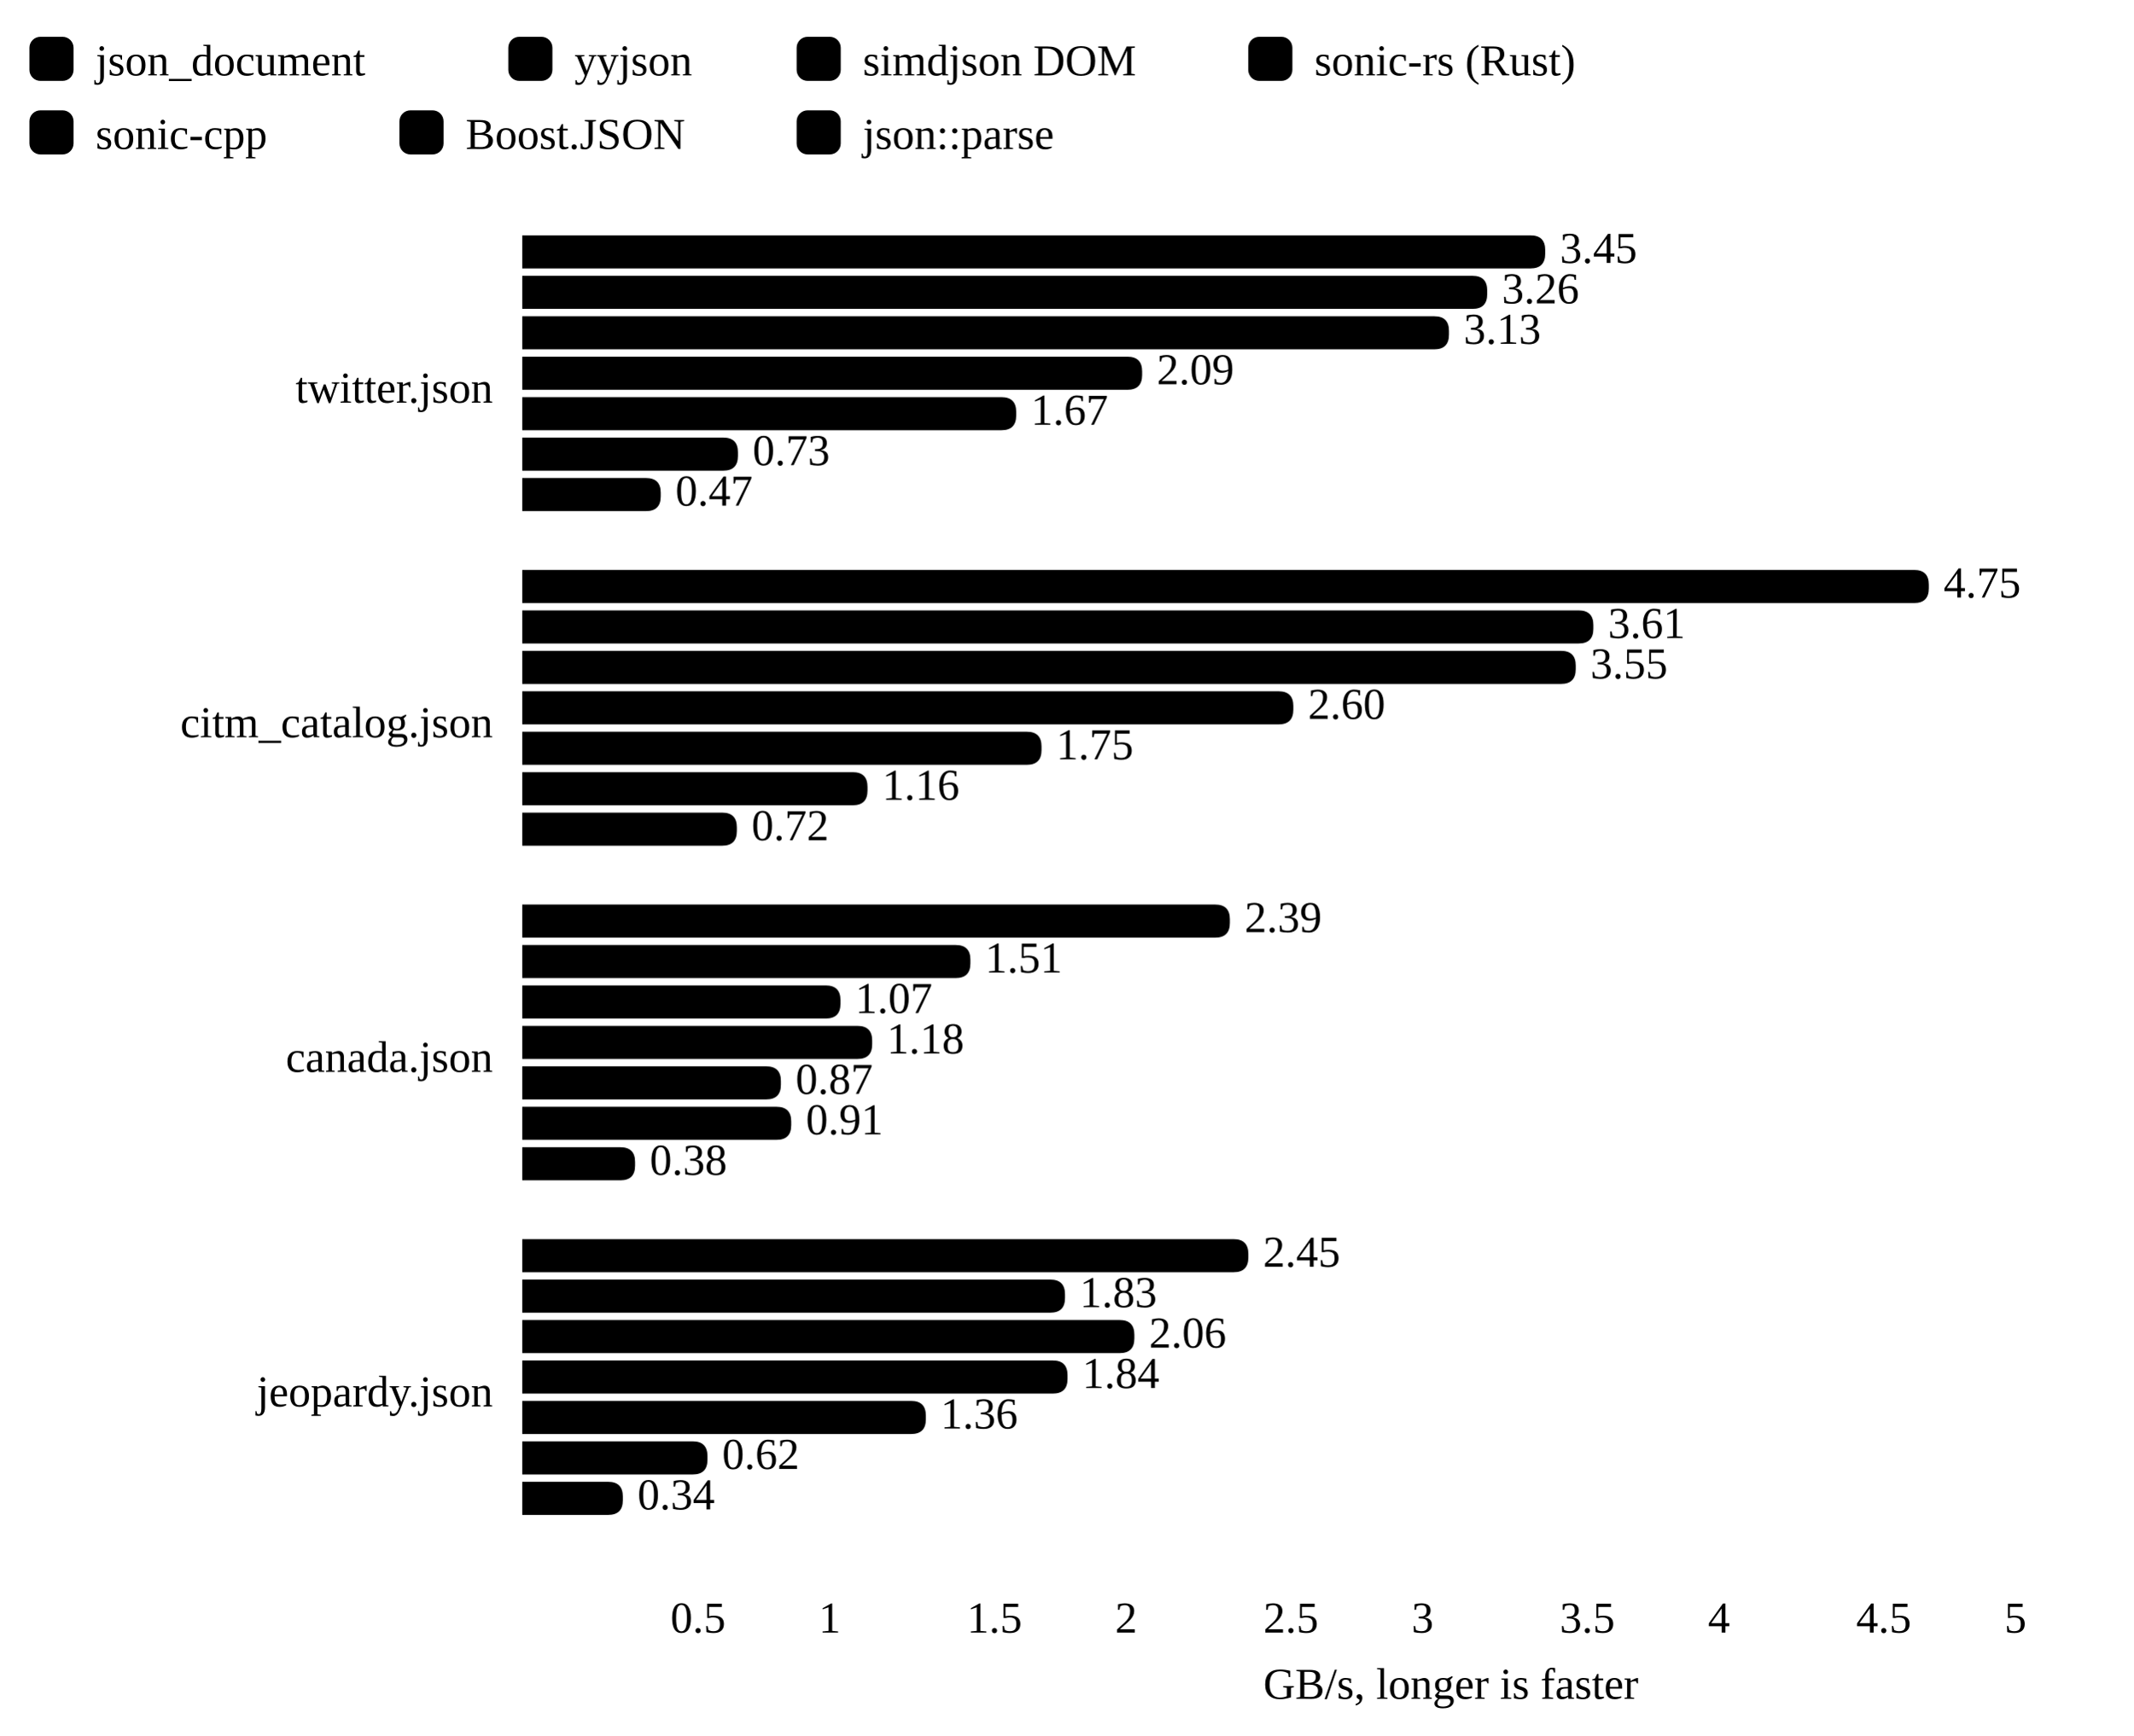
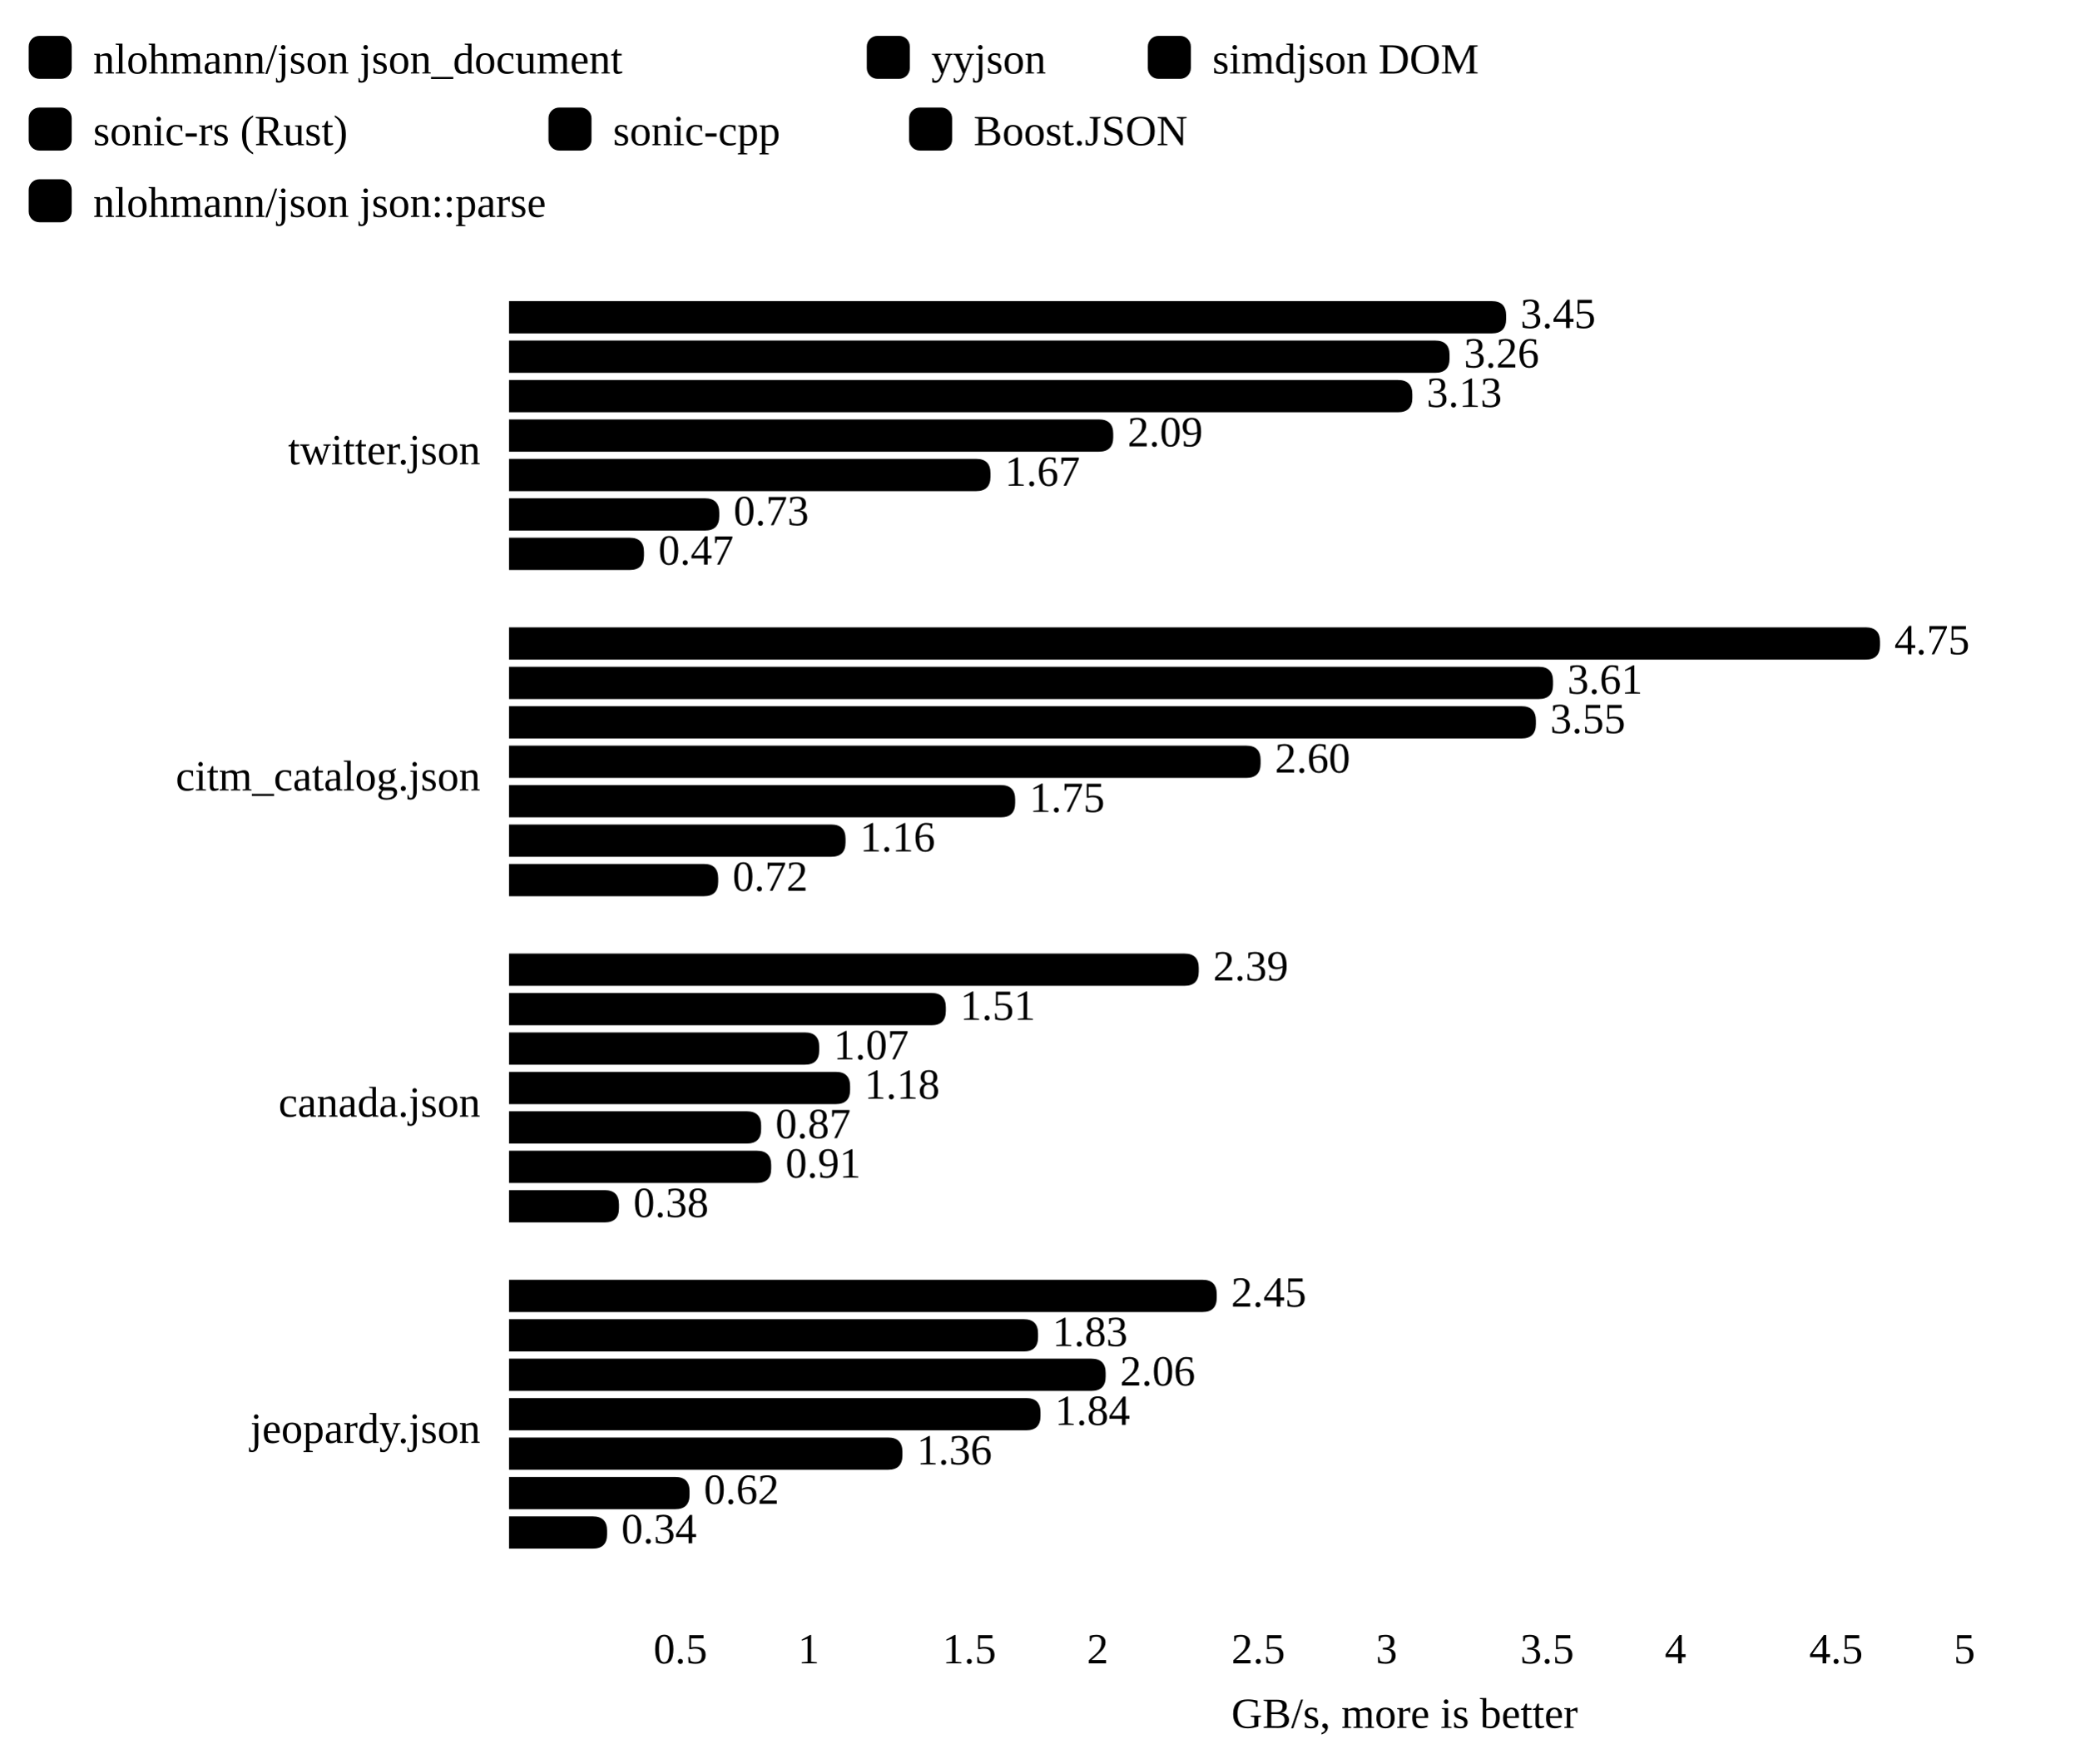
- <svg xmlns="http://www.w3.org/2000/svg" class="nj-fig nj-charts nj-charts--blog" viewBox="0 0 580 472" role="img" aria-labelledby="nj-blog-view nj-blog-view-d">
+ <svg xmlns="http://www.w3.org/2000/svg" class="nj-fig nj-charts nj-charts--blog" viewBox="0 0 580 492" role="img" aria-labelledby="nj-blog-view nj-blog-view-d">
  <rect class="nj-charts-c1" x="8" y="10" width="12" height="12" rx="3" />
-   <text class="nj-charts-leg" x="26" y="20.5">json_document</text>
-   <rect class="nj-charts-c2" x="138.2" y="10" width="12" height="12" rx="3" />
-   <text class="nj-charts-leg" x="156.2" y="20.5">yyjson</text>
-   <rect class="nj-charts-c3" x="216.6" y="10" width="12" height="12" rx="3" />
-   <text class="nj-charts-leg" x="234.6" y="20.5">simdjson D​OM</text>
-   <rect class="nj-charts-c4" x="339.4" y="10" width="12" height="12" rx="3" />
-   <text class="nj-charts-leg" x="357.4" y="20.5">sonic-rs (Rust)</text>
-   <rect class="nj-charts-c5" x="8" y="30" width="12" height="12" rx="3" />
-   <text class="nj-charts-leg" x="26" y="40.5">sonic-cpp</text>
-   <rect class="nj-charts-c6" x="108.6" y="30" width="12" height="12" rx="3" />
-   <text class="nj-charts-leg" x="126.6" y="40.5">Boost.J​SON</text>
-   <rect class="nj-charts-c1 nj-charts-dim" x="216.6" y="30" width="12" height="12" rx="3" />
-   <text class="nj-charts-leg" x="234.6" y="40.5">json::parse</text>
-   <line class="nj-charts-grid" x1="182.3" y1="60" x2="182.3" y2="428" />
-   <text class="nj-charts-tick" x="182.3" y="444">0.5</text>
-   <line class="nj-charts-grid" x1="222.6" y1="60" x2="222.6" y2="428" />
-   <text class="nj-charts-tick" x="222.6" y="444">1</text>
-   <line class="nj-charts-grid" x1="262.9" y1="60" x2="262.9" y2="428" />
-   <text class="nj-charts-tick" x="262.9" y="444">1.5</text>
-   <line class="nj-charts-grid" x1="303.2" y1="60" x2="303.2" y2="428" />
-   <text class="nj-charts-tick" x="303.2" y="444">2</text>
-   <line class="nj-charts-grid" x1="343.5" y1="60" x2="343.5" y2="428" />
-   <text class="nj-charts-tick" x="343.5" y="444">2.5</text>
-   <line class="nj-charts-grid" x1="383.8" y1="60" x2="383.8" y2="428" />
-   <text class="nj-charts-tick" x="383.8" y="444">3</text>
-   <line class="nj-charts-grid" x1="424.1" y1="60" x2="424.1" y2="428" />
-   <text class="nj-charts-tick" x="424.1" y="444">3.5</text>
-   <line class="nj-charts-grid" x1="464.4" y1="60" x2="464.4" y2="428" />
-   <text class="nj-charts-tick" x="464.4" y="444">4</text>
-   <line class="nj-charts-grid" x1="504.7" y1="60" x2="504.7" y2="428" />
-   <text class="nj-charts-tick" x="504.7" y="444">4.5</text>
-   <line class="nj-charts-grid" x1="545" y1="60" x2="545" y2="428" />
-   <text class="nj-charts-tick" x="545" y="444">5</text>
-   <text class="nj-charts-tick" x="343.5" y="462">GB/s, longer is faster</text>
-   <text class="nj-charts-rowlabel" x="134" y="109.5" text-anchor="end">twitter.json</text>
-   <path class="nj-charts-c1" d="M142 64 H416.142 Q420.142 64 420.142 68 V69 Q420.142 73 416.142 73 H142 Z" />
-   <text class="nj-charts-val" x="424.142" y="71.5">3.45</text>
-   <path class="nj-charts-c2" d="M142 75 H400.371 Q404.371 75 404.371 79 V80 Q404.371 84 400.371 84 H142 Z" />
-   <text class="nj-charts-val" x="408.371" y="82.5">3.26</text>
-   <path class="nj-charts-c3" d="M142 86 H389.98 Q393.98 86 393.98 90 V91 Q393.98 95 389.98 95 H142 Z" />
-   <text class="nj-charts-val" x="397.98" y="93.5">3.13</text>
-   <path class="nj-charts-c4" d="M142 97 H306.543 Q310.543 97 310.543 101 V102 Q310.543 106 306.543 106 H142 Z" />
-   <text class="nj-charts-val" x="314.543" y="104.5">2.09</text>
-   <path class="nj-charts-c5" d="M142 108 H272.301 Q276.301 108 276.301 112 V113 Q276.301 117 272.301 117 H142 Z" />
-   <text class="nj-charts-val" x="280.301" y="115.5">1.67</text>
-   <path class="nj-charts-c6" d="M142 119 H196.641 Q200.641 119 200.641 123 V124 Q200.641 128 196.641 128 H142 Z" />
-   <text class="nj-charts-val" x="204.641" y="126.5">0.73</text>
-   <path class="nj-charts-c1 nj-charts-dim" d="M142 130 H175.648 Q179.648 130 179.648 134 V135 Q179.648 139 175.648 139 H142 Z" />
-   <text class="nj-charts-val" x="183.648" y="137.5">0.47</text>
-   <text class="nj-charts-rowlabel" x="134" y="200.5" text-anchor="end">citm_catalog.json</text>
-   <path class="nj-charts-c1" d="M142 155 H520.452 Q524.452 155 524.452 159 V160 Q524.452 164 520.452 164 H142 Z" />
-   <text class="nj-charts-val" x="528.452" y="162.5">4.75</text>
-   <path class="nj-charts-c2" d="M142 166 H429.24 Q433.24 166 433.24 170 V171 Q433.24 175 429.24 175 H142 Z" />
-   <text class="nj-charts-val" x="437.24" y="173.5">3.61</text>
-   <path class="nj-charts-c3" d="M142 177 H424.446 Q428.446 177 428.446 181 V182 Q428.446 186 424.446 186 H142 Z" />
-   <text class="nj-charts-val" x="432.446" y="184.5">3.55</text>
-   <path class="nj-charts-c4" d="M142 188 H347.658 Q351.658 188 351.658 192 V193 Q351.658 197 347.658 197 H142 Z" />
-   <text class="nj-charts-val" x="355.658" y="195.5">2.60</text>
-   <path class="nj-charts-c5" d="M142 199 H279.189 Q283.189 199 283.189 203 V204 Q283.189 208 279.189 208 H142 Z" />
-   <text class="nj-charts-val" x="287.189" y="206.5">1.75</text>
-   <path class="nj-charts-c6" d="M142 210 H231.872 Q235.872 210 235.872 214 V215 Q235.872 219 231.872 219 H142 Z" />
-   <text class="nj-charts-val" x="239.872" y="217.5">1.16</text>
-   <path class="nj-charts-c1 nj-charts-dim" d="M142 221 H196.346 Q200.346 221 200.346 225 V226 Q200.346 230 196.346 230 H142 Z" />
-   <text class="nj-charts-val" x="204.346" y="228.5">0.72</text>
-   <text class="nj-charts-rowlabel" x="134" y="291.5" text-anchor="end">canada.json</text>
-   <path class="nj-charts-c1" d="M142 246 H330.402 Q334.402 246 334.402 250 V251 Q334.402 255 330.402 255 H142 Z" />
-   <text class="nj-charts-val" x="338.402" y="253.5">2.39</text>
-   <path class="nj-charts-c2" d="M142 257 H259.85 Q263.85 257 263.85 261 V262 Q263.85 266 259.85 266 H142 Z" />
-   <text class="nj-charts-val" x="267.85" y="264.5">1.51</text>
-   <path class="nj-charts-c3" d="M142 268 H224.521 Q228.521 268 228.521 272 V273 Q228.521 277 224.521 277 H142 Z" />
-   <text class="nj-charts-val" x="232.521" y="275.5">1.07</text>
-   <path class="nj-charts-c4" d="M142 279 H233.141 Q237.141 279 237.141 283 V284 Q237.141 288 233.141 288 H142 Z" />
-   <text class="nj-charts-val" x="241.141" y="286.5">1.18</text>
-   <path class="nj-charts-c5" d="M142 290 H208.324 Q212.324 290 212.324 294 V295 Q212.324 299 208.324 299 H142 Z" />
-   <text class="nj-charts-val" x="216.324" y="297.5">0.87</text>
-   <path class="nj-charts-c6" d="M142 301 H211.13 Q215.13 301 215.13 305 V306 Q215.13 310 211.13 310 H142 Z" />
-   <text class="nj-charts-val" x="219.13" y="308.5">0.91</text>
-   <path class="nj-charts-c1 nj-charts-dim" d="M142 312 H168.674 Q172.674 312 172.674 316 V317 Q172.674 321 168.674 321 H142 Z" />
-   <text class="nj-charts-val" x="176.674" y="319.5">0.38</text>
-   <text class="nj-charts-rowlabel" x="134" y="382.5" text-anchor="end">jeopardy.json</text>
-   <path class="nj-charts-c1" d="M142 337 H335.421 Q339.421 337 339.421 341 V342 Q339.421 346 335.421 346 H142 Z" />
-   <text class="nj-charts-val" x="343.421" y="344.5">2.45</text>
-   <path class="nj-charts-c2" d="M142 348 H285.574 Q289.574 348 289.574 352 V353 Q289.574 357 285.574 357 H142 Z" />
-   <text class="nj-charts-val" x="293.574" y="355.5">1.83</text>
-   <path class="nj-charts-c3" d="M142 359 H304.433 Q308.433 359 308.433 363 V364 Q308.433 368 304.433 368 H142 Z" />
-   <text class="nj-charts-val" x="312.433" y="366.5">2.06</text>
-   <path class="nj-charts-c4" d="M142 370 H286.258 Q290.258 370 290.258 374 V375 Q290.258 379 286.258 379 H142 Z" />
-   <text class="nj-charts-val" x="294.258" y="377.5">1.84</text>
-   <path class="nj-charts-c5" d="M142 381 H247.737 Q251.737 381 251.737 385 V386 Q251.737 390 247.737 390 H142 Z" />
-   <text class="nj-charts-val" x="255.737" y="388.5">1.36</text>
-   <path class="nj-charts-c6" d="M142 392 H188.354 Q192.354 392 192.354 396 V397 Q192.354 401 188.354 401 H142 Z" />
-   <text class="nj-charts-val" x="196.354" y="399.5">0.62</text>
-   <path class="nj-charts-c1 nj-charts-dim" d="M142 403 H165.345 Q169.345 403 169.345 407 V408 Q169.345 412 165.345 412 H142 Z" />
-   <text class="nj-charts-val" x="173.345" y="410.5">0.34</text>
-   <line class="nj-charts-zero" x1="142" y1="60" x2="142" y2="428" />
+   <text class="nj-charts-leg" x="26" y="20.5">nlohmann/json json_document</text>
+   <rect class="nj-charts-c2" x="241.8" y="10" width="12" height="12" rx="3" />
+   <text class="nj-charts-leg" x="259.8" y="20.5">yyjson</text>
+   <rect class="nj-charts-c3" x="320.2" y="10" width="12" height="12" rx="3" />
+   <text class="nj-charts-leg" x="338.2" y="20.5">simdjson D​OM</text>
+   <rect class="nj-charts-c4" x="8" y="30" width="12" height="12" rx="3" />
+   <text class="nj-charts-leg" x="26" y="40.5">sonic-rs (Rust)</text>
+   <rect class="nj-charts-c5" x="153" y="30" width="12" height="12" rx="3" />
+   <text class="nj-charts-leg" x="171" y="40.5">sonic-cpp</text>
+   <rect class="nj-charts-c6" x="253.6" y="30" width="12" height="12" rx="3" />
+   <text class="nj-charts-leg" x="271.6" y="40.5">Boost.J​SON</text>
+   <rect class="nj-charts-c1 nj-charts-dim" x="8" y="50" width="12" height="12" rx="3" />
+   <text class="nj-charts-leg" x="26" y="60.5">nlohmann/json json::parse</text>
+   <line class="nj-charts-grid" x1="182.3" y1="80" x2="182.3" y2="448" />
+   <text class="nj-charts-tick" x="182.3" y="464">0.5</text>
+   <line class="nj-charts-grid" x1="222.6" y1="80" x2="222.6" y2="448" />
+   <text class="nj-charts-tick" x="222.6" y="464">1</text>
+   <line class="nj-charts-grid" x1="262.9" y1="80" x2="262.9" y2="448" />
+   <text class="nj-charts-tick" x="262.9" y="464">1.5</text>
+   <line class="nj-charts-grid" x1="303.2" y1="80" x2="303.2" y2="448" />
+   <text class="nj-charts-tick" x="303.2" y="464">2</text>
+   <line class="nj-charts-grid" x1="343.5" y1="80" x2="343.5" y2="448" />
+   <text class="nj-charts-tick" x="343.5" y="464">2.5</text>
+   <line class="nj-charts-grid" x1="383.8" y1="80" x2="383.8" y2="448" />
+   <text class="nj-charts-tick" x="383.8" y="464">3</text>
+   <line class="nj-charts-grid" x1="424.1" y1="80" x2="424.1" y2="448" />
+   <text class="nj-charts-tick" x="424.1" y="464">3.5</text>
+   <line class="nj-charts-grid" x1="464.4" y1="80" x2="464.4" y2="448" />
+   <text class="nj-charts-tick" x="464.4" y="464">4</text>
+   <line class="nj-charts-grid" x1="504.7" y1="80" x2="504.7" y2="448" />
+   <text class="nj-charts-tick" x="504.7" y="464">4.5</text>
+   <line class="nj-charts-grid" x1="545" y1="80" x2="545" y2="448" />
+   <text class="nj-charts-tick" x="545" y="464">5</text>
+   <text class="nj-charts-tick" x="343.5" y="482">GB/s, more is better</text>
+   <text class="nj-charts-rowlabel" x="134" y="129.5" text-anchor="end">twitter.json</text>
+   <path class="nj-charts-c1" d="M142 84 H416.142 Q420.142 84 420.142 88 V89 Q420.142 93 416.142 93 H142 Z" />
+   <text class="nj-charts-val" x="424.142" y="91.5">3.45</text>
+   <path class="nj-charts-c2" d="M142 95 H400.371 Q404.371 95 404.371 99 V100 Q404.371 104 400.371 104 H142 Z" />
+   <text class="nj-charts-val" x="408.371" y="102.5">3.26</text>
+   <path class="nj-charts-c3" d="M142 106 H389.98 Q393.98 106 393.98 110 V111 Q393.98 115 389.98 115 H142 Z" />
+   <text class="nj-charts-val" x="397.98" y="113.5">3.13</text>
+   <path class="nj-charts-c4" d="M142 117 H306.543 Q310.543 117 310.543 121 V122 Q310.543 126 306.543 126 H142 Z" />
+   <text class="nj-charts-val" x="314.543" y="124.5">2.09</text>
+   <path class="nj-charts-c5" d="M142 128 H272.301 Q276.301 128 276.301 132 V133 Q276.301 137 272.301 137 H142 Z" />
+   <text class="nj-charts-val" x="280.301" y="135.5">1.67</text>
+   <path class="nj-charts-c6" d="M142 139 H196.641 Q200.641 139 200.641 143 V144 Q200.641 148 196.641 148 H142 Z" />
+   <text class="nj-charts-val" x="204.641" y="146.5">0.73</text>
+   <path class="nj-charts-c1 nj-charts-dim" d="M142 150 H175.648 Q179.648 150 179.648 154 V155 Q179.648 159 175.648 159 H142 Z" />
+   <text class="nj-charts-val" x="183.648" y="157.5">0.47</text>
+   <text class="nj-charts-rowlabel" x="134" y="220.5" text-anchor="end">citm_catalog.json</text>
+   <path class="nj-charts-c1" d="M142 175 H520.452 Q524.452 175 524.452 179 V180 Q524.452 184 520.452 184 H142 Z" />
+   <text class="nj-charts-val" x="528.452" y="182.5">4.75</text>
+   <path class="nj-charts-c2" d="M142 186 H429.24 Q433.24 186 433.24 190 V191 Q433.24 195 429.24 195 H142 Z" />
+   <text class="nj-charts-val" x="437.24" y="193.5">3.61</text>
+   <path class="nj-charts-c3" d="M142 197 H424.446 Q428.446 197 428.446 201 V202 Q428.446 206 424.446 206 H142 Z" />
+   <text class="nj-charts-val" x="432.446" y="204.5">3.55</text>
+   <path class="nj-charts-c4" d="M142 208 H347.658 Q351.658 208 351.658 212 V213 Q351.658 217 347.658 217 H142 Z" />
+   <text class="nj-charts-val" x="355.658" y="215.5">2.60</text>
+   <path class="nj-charts-c5" d="M142 219 H279.189 Q283.189 219 283.189 223 V224 Q283.189 228 279.189 228 H142 Z" />
+   <text class="nj-charts-val" x="287.189" y="226.5">1.75</text>
+   <path class="nj-charts-c6" d="M142 230 H231.872 Q235.872 230 235.872 234 V235 Q235.872 239 231.872 239 H142 Z" />
+   <text class="nj-charts-val" x="239.872" y="237.5">1.16</text>
+   <path class="nj-charts-c1 nj-charts-dim" d="M142 241 H196.346 Q200.346 241 200.346 245 V246 Q200.346 250 196.346 250 H142 Z" />
+   <text class="nj-charts-val" x="204.346" y="248.5">0.72</text>
+   <text class="nj-charts-rowlabel" x="134" y="311.5" text-anchor="end">canada.json</text>
+   <path class="nj-charts-c1" d="M142 266 H330.402 Q334.402 266 334.402 270 V271 Q334.402 275 330.402 275 H142 Z" />
+   <text class="nj-charts-val" x="338.402" y="273.5">2.39</text>
+   <path class="nj-charts-c2" d="M142 277 H259.85 Q263.85 277 263.85 281 V282 Q263.85 286 259.85 286 H142 Z" />
+   <text class="nj-charts-val" x="267.85" y="284.5">1.51</text>
+   <path class="nj-charts-c3" d="M142 288 H224.521 Q228.521 288 228.521 292 V293 Q228.521 297 224.521 297 H142 Z" />
+   <text class="nj-charts-val" x="232.521" y="295.5">1.07</text>
+   <path class="nj-charts-c4" d="M142 299 H233.141 Q237.141 299 237.141 303 V304 Q237.141 308 233.141 308 H142 Z" />
+   <text class="nj-charts-val" x="241.141" y="306.5">1.18</text>
+   <path class="nj-charts-c5" d="M142 310 H208.324 Q212.324 310 212.324 314 V315 Q212.324 319 208.324 319 H142 Z" />
+   <text class="nj-charts-val" x="216.324" y="317.5">0.87</text>
+   <path class="nj-charts-c6" d="M142 321 H211.13 Q215.13 321 215.13 325 V326 Q215.13 330 211.13 330 H142 Z" />
+   <text class="nj-charts-val" x="219.13" y="328.5">0.91</text>
+   <path class="nj-charts-c1 nj-charts-dim" d="M142 332 H168.674 Q172.674 332 172.674 336 V337 Q172.674 341 168.674 341 H142 Z" />
+   <text class="nj-charts-val" x="176.674" y="339.5">0.38</text>
+   <text class="nj-charts-rowlabel" x="134" y="402.5" text-anchor="end">jeopardy.json</text>
+   <path class="nj-charts-c1" d="M142 357 H335.421 Q339.421 357 339.421 361 V362 Q339.421 366 335.421 366 H142 Z" />
+   <text class="nj-charts-val" x="343.421" y="364.5">2.45</text>
+   <path class="nj-charts-c2" d="M142 368 H285.574 Q289.574 368 289.574 372 V373 Q289.574 377 285.574 377 H142 Z" />
+   <text class="nj-charts-val" x="293.574" y="375.5">1.83</text>
+   <path class="nj-charts-c3" d="M142 379 H304.433 Q308.433 379 308.433 383 V384 Q308.433 388 304.433 388 H142 Z" />
+   <text class="nj-charts-val" x="312.433" y="386.5">2.06</text>
+   <path class="nj-charts-c4" d="M142 390 H286.258 Q290.258 390 290.258 394 V395 Q290.258 399 286.258 399 H142 Z" />
+   <text class="nj-charts-val" x="294.258" y="397.5">1.84</text>
+   <path class="nj-charts-c5" d="M142 401 H247.737 Q251.737 401 251.737 405 V406 Q251.737 410 247.737 410 H142 Z" />
+   <text class="nj-charts-val" x="255.737" y="408.5">1.36</text>
+   <path class="nj-charts-c6" d="M142 412 H188.354 Q192.354 412 192.354 416 V417 Q192.354 421 188.354 421 H142 Z" />
+   <text class="nj-charts-val" x="196.354" y="419.5">0.62</text>
+   <path class="nj-charts-c1 nj-charts-dim" d="M142 423 H165.345 Q169.345 423 169.345 427 V428 Q169.345 432 165.345 432 H142 Z" />
+   <text class="nj-charts-val" x="173.345" y="430.5">0.34</text>
+   <line class="nj-charts-zero" x1="142" y1="80" x2="142" y2="448" />
</svg>
